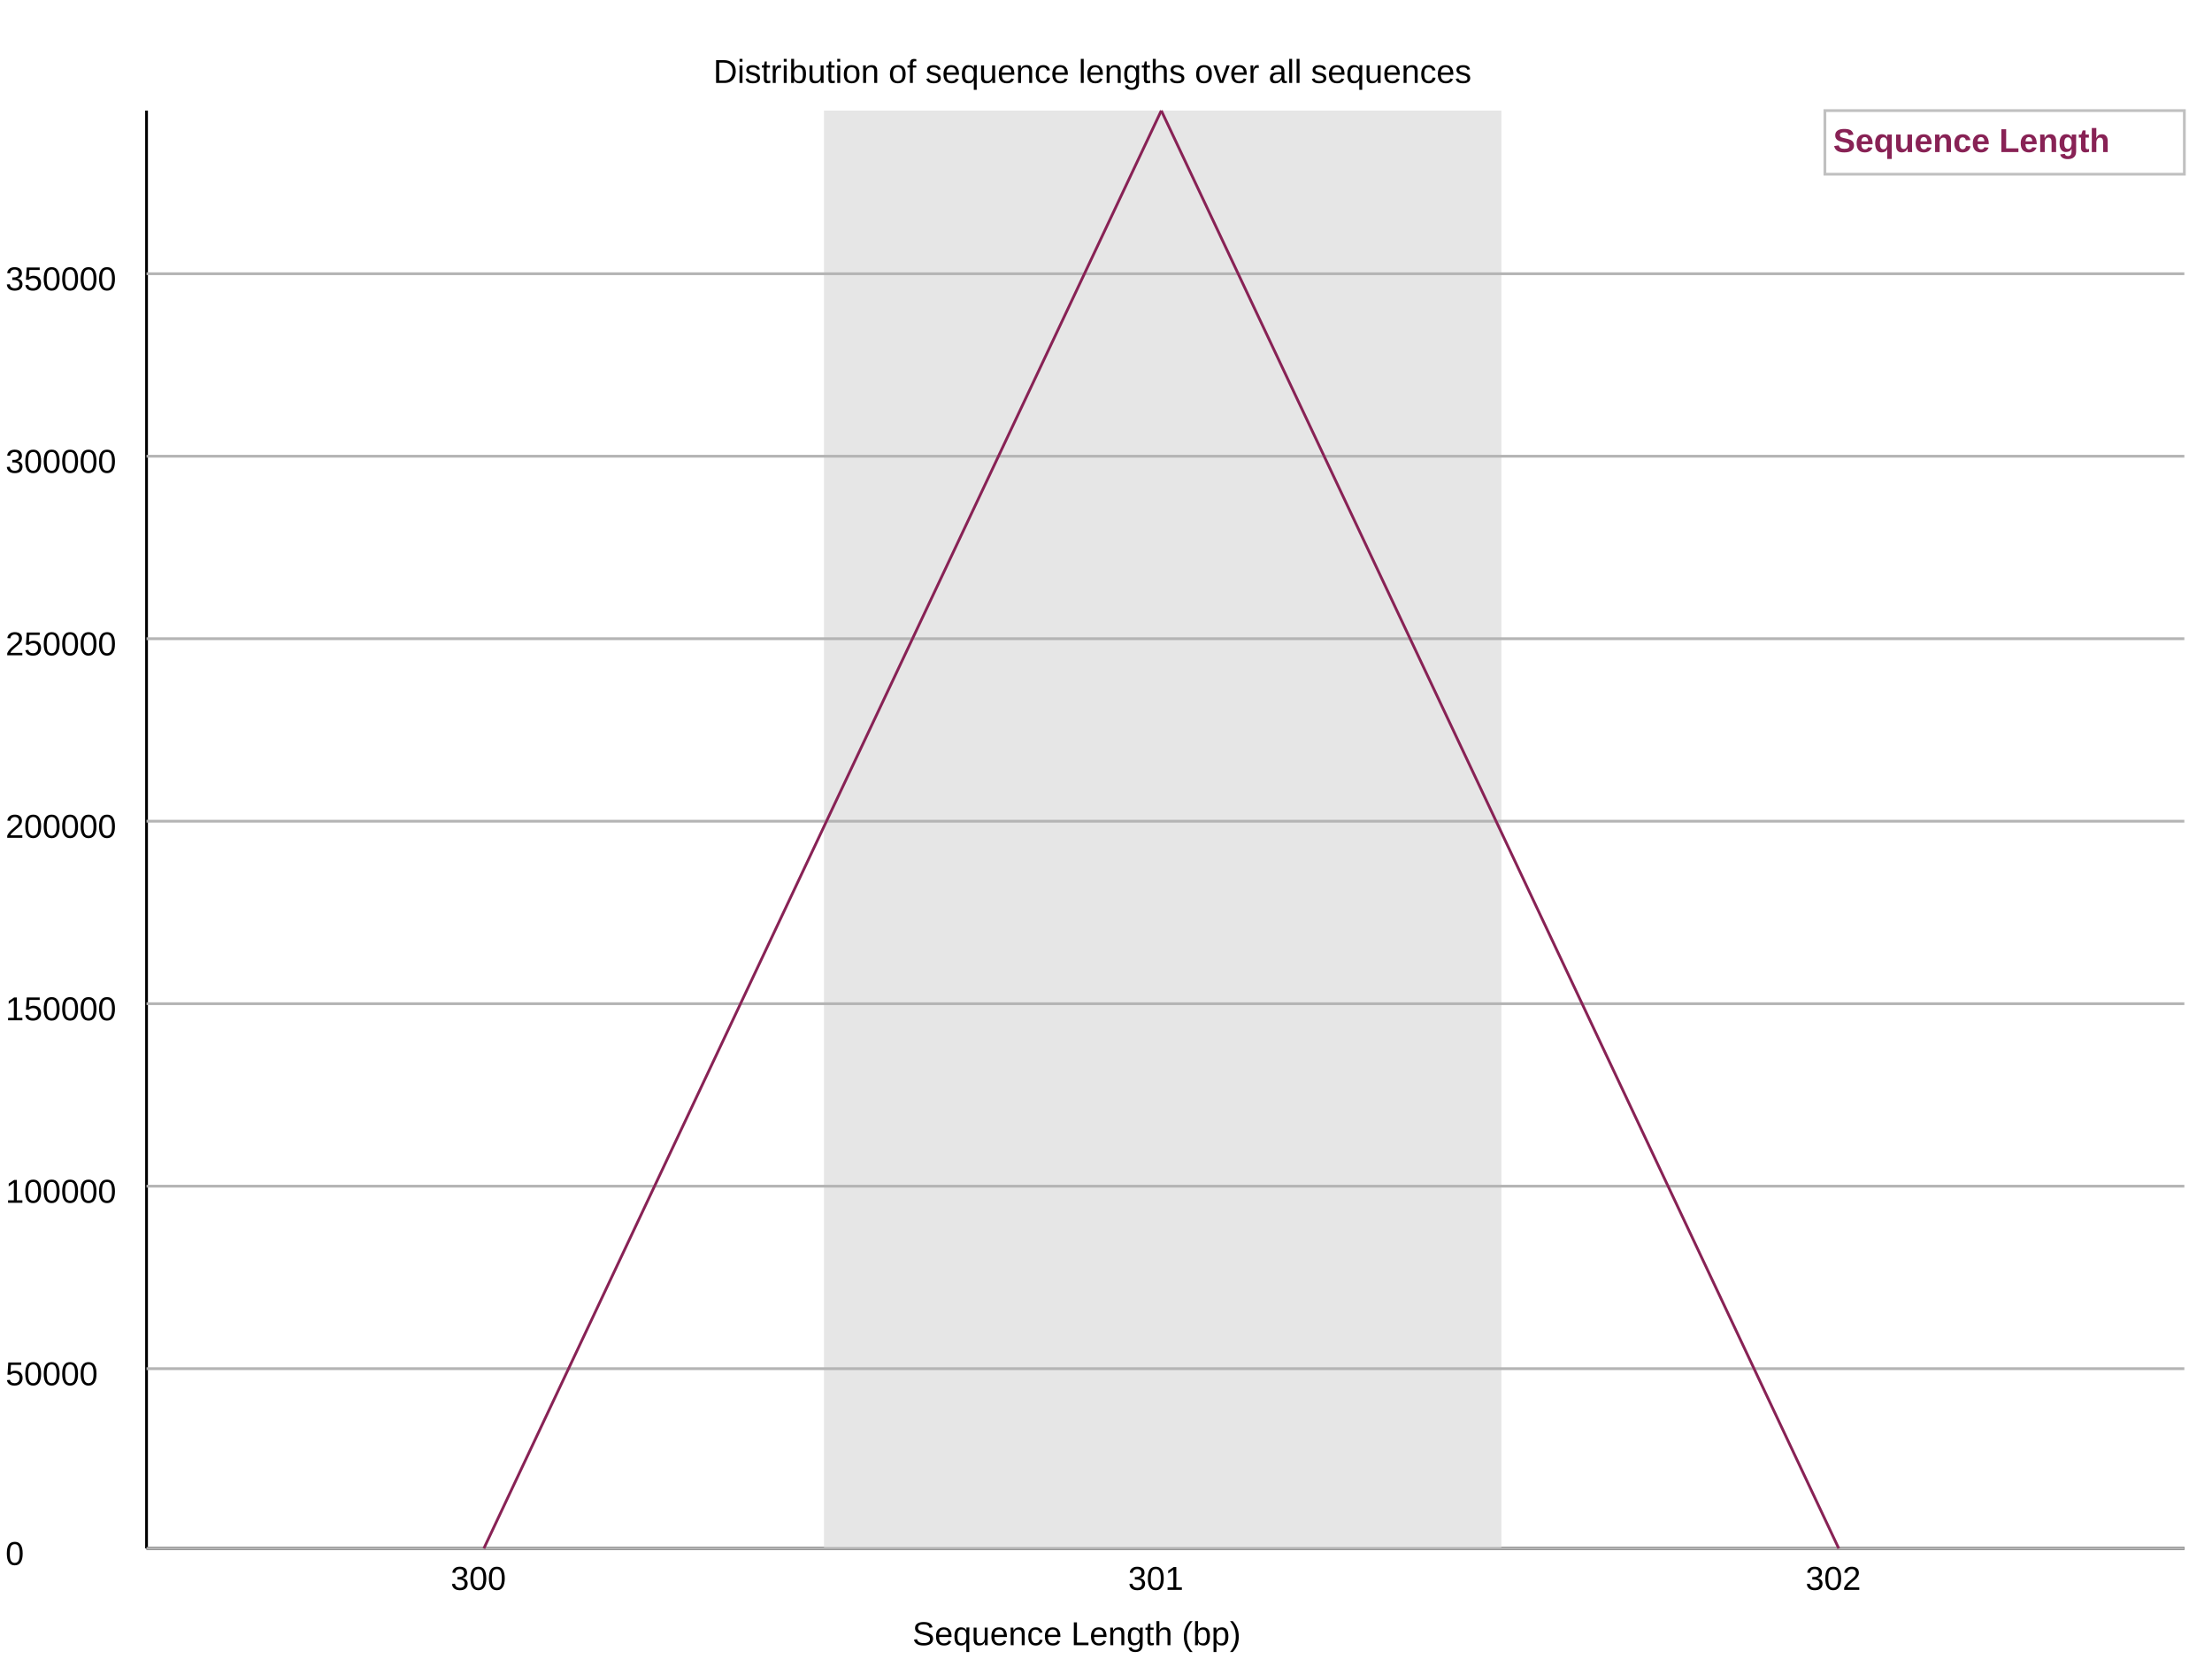
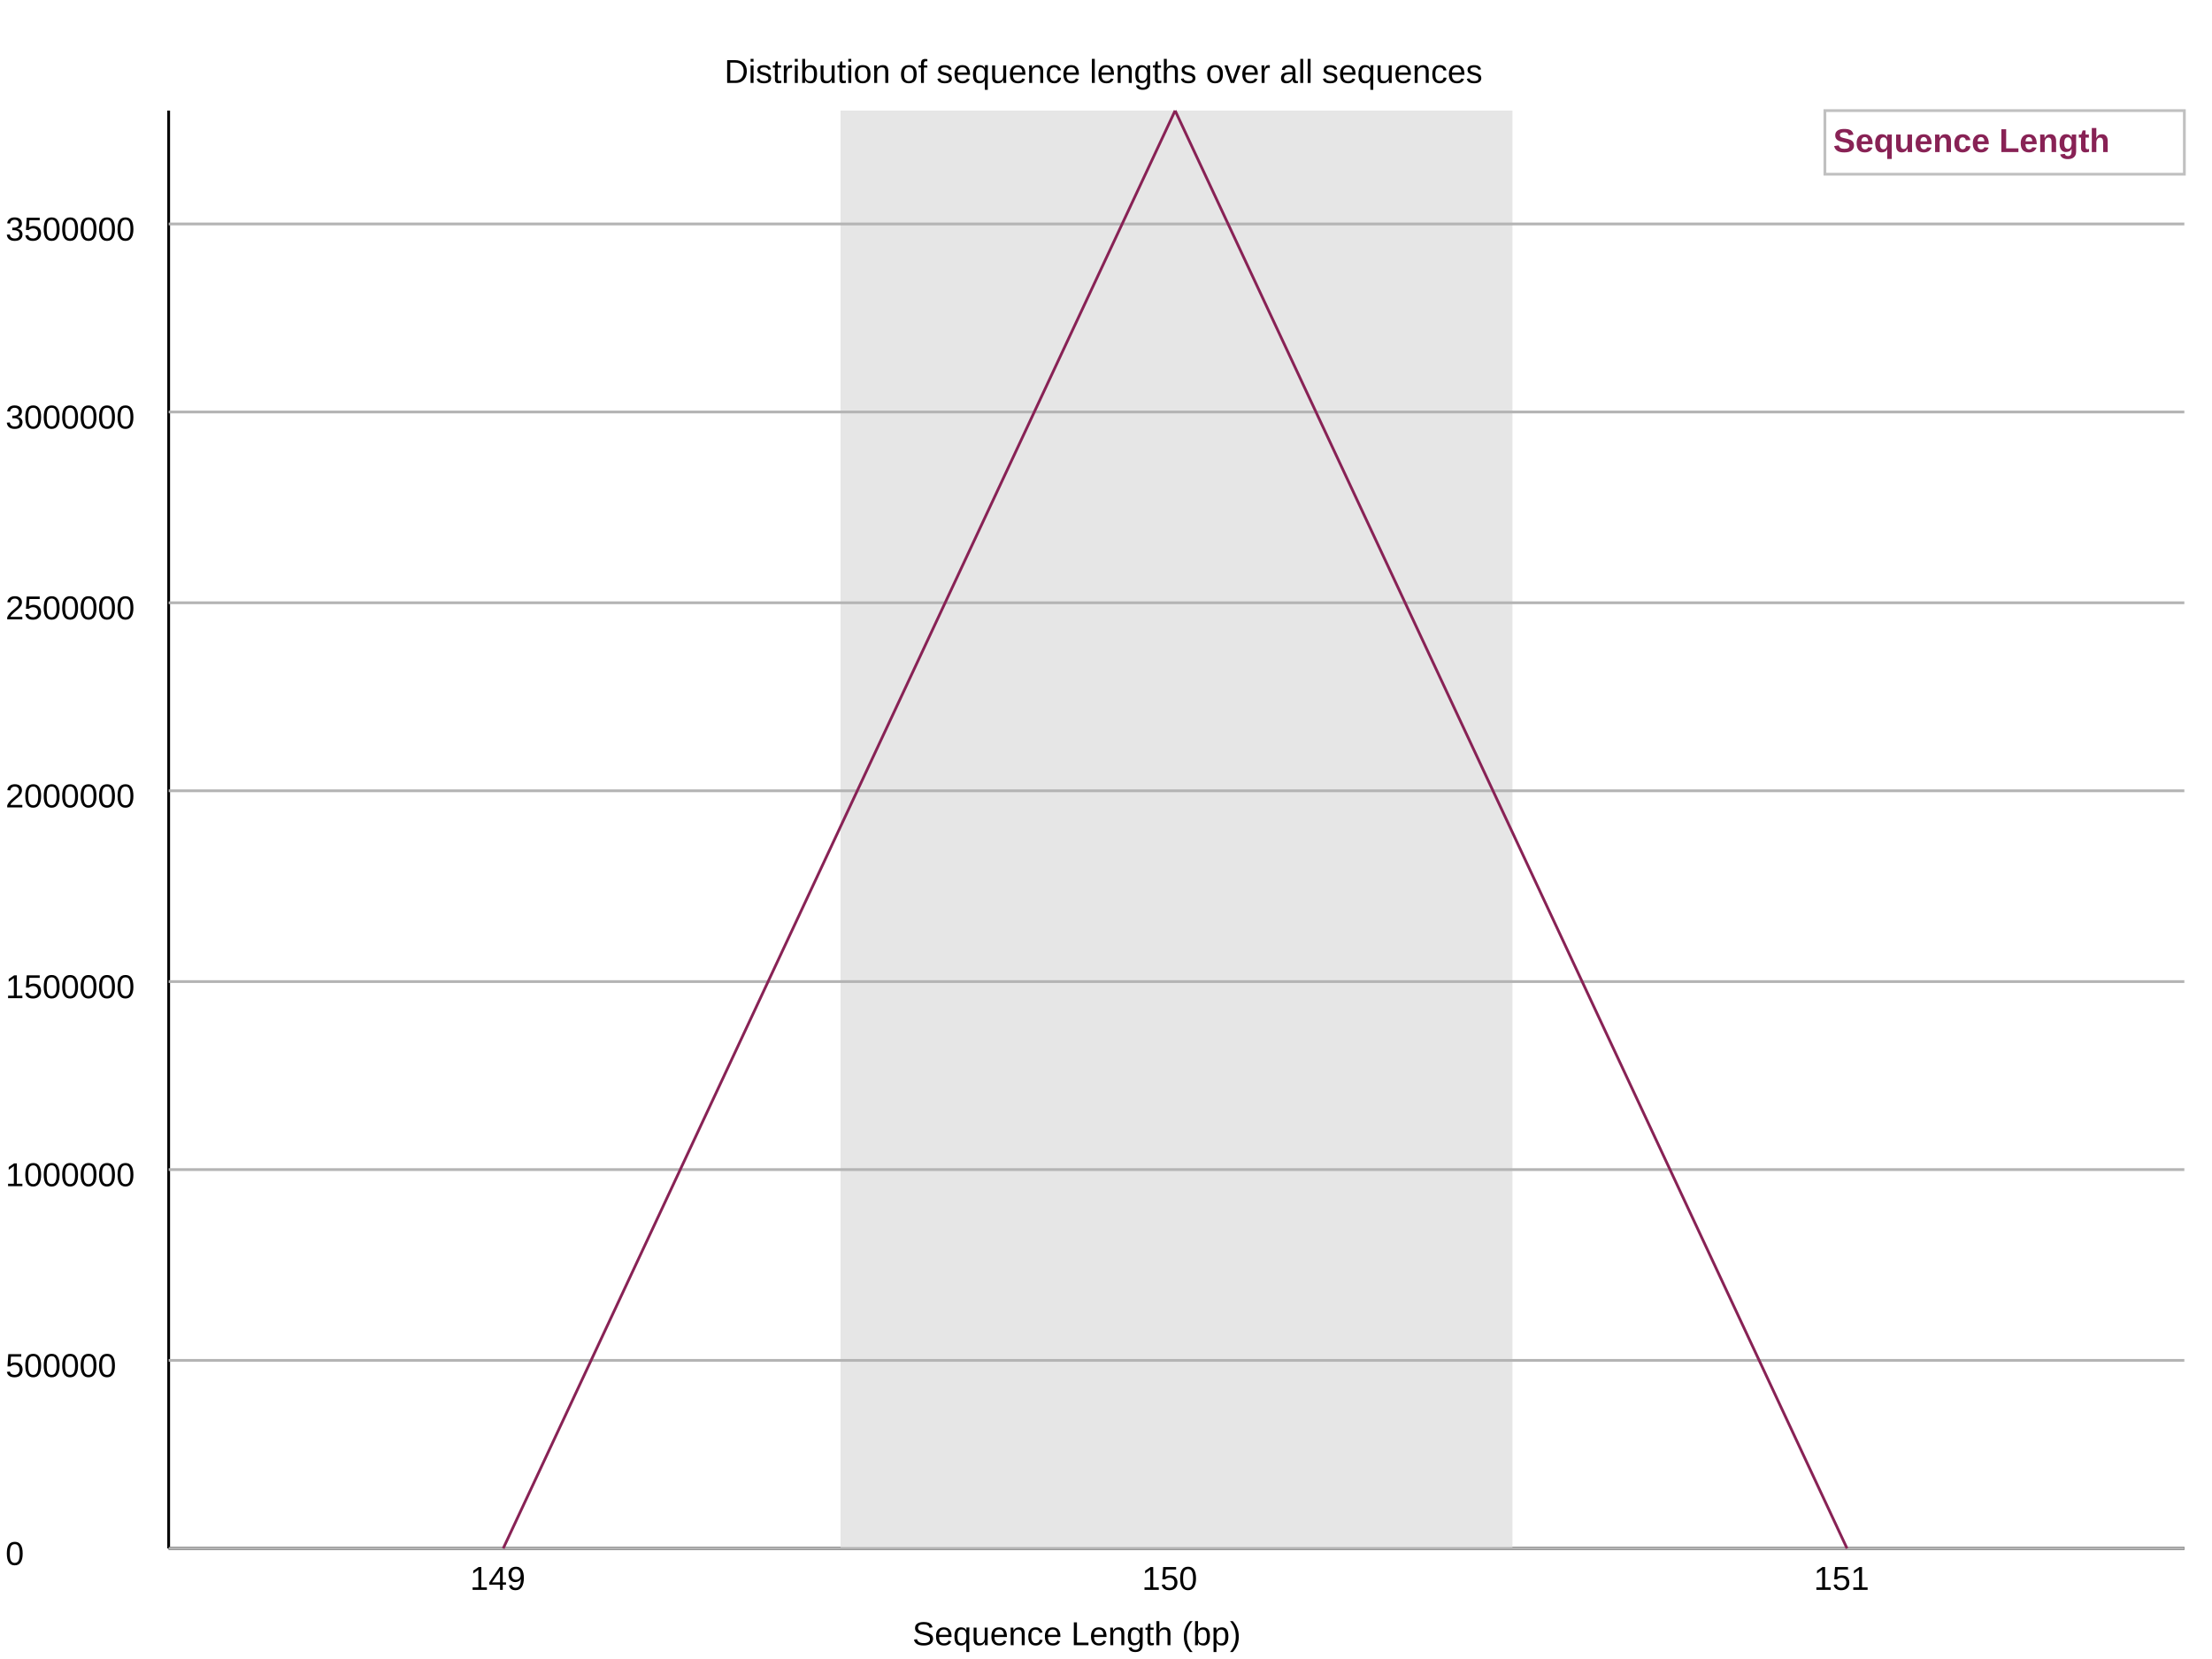
<svg xmlns="http://www.w3.org/2000/svg" width="800" height="600" version="1.1">
  <rect width="800" height="600" x="0" y="0" style="fill:rgb(238,238,238);stroke:none" />
  <rect width="800" height="600" x="0" y="0" style="fill:rgb(255,255,255);stroke:none" />
  <text x="2" y="566" fill="rgb(0,0,0)" font-family="Arial" font-size="12">0</text>
-   <text x="2" y="501" fill="rgb(0,0,0)" font-family="Arial" font-size="12">50000</text>
-   <text x="2" y="435" fill="rgb(0,0,0)" font-family="Arial" font-size="12">100000</text>
-   <text x="2" y="369" fill="rgb(0,0,0)" font-family="Arial" font-size="12">150000</text>
-   <text x="2" y="303" fill="rgb(0,0,0)" font-family="Arial" font-size="12">200000</text>
-   <text x="2" y="237" fill="rgb(0,0,0)" font-family="Arial" font-size="12">250000</text>
-   <text x="2" y="171" fill="rgb(0,0,0)" font-family="Arial" font-size="12">300000</text>
-   <text x="2" y="105" fill="rgb(0,0,0)" font-family="Arial" font-size="12">350000</text>
-   <text x="258" y="30" fill="rgb(0,0,0)" font-family="Arial" font-size="12">Distribution of sequence lengths over all sequences</text>
-   <line x1="53" y1="560" x2="790" y2="560" stroke="rgb(0,0,0)" stroke-width="1" />
-   <line x1="53" y1="560" x2="53" y2="40" stroke="rgb(0,0,0)" stroke-width="1" />
+   <text x="2" y="498" fill="rgb(0,0,0)" font-family="Arial" font-size="12">500000</text>
+   <text x="2" y="429" fill="rgb(0,0,0)" font-family="Arial" font-size="12">1000000</text>
+   <text x="2" y="361" fill="rgb(0,0,0)" font-family="Arial" font-size="12">1500000</text>
+   <text x="2" y="292" fill="rgb(0,0,0)" font-family="Arial" font-size="12">2000000</text>
+   <text x="2" y="224" fill="rgb(0,0,0)" font-family="Arial" font-size="12">2500000</text>
+   <text x="2" y="155" fill="rgb(0,0,0)" font-family="Arial" font-size="12">3000000</text>
+   <text x="2" y="87" fill="rgb(0,0,0)" font-family="Arial" font-size="12">3500000</text>
+   <text x="262" y="30" fill="rgb(0,0,0)" font-family="Arial" font-size="12">Distribution of sequence lengths over all sequences</text>
+   <line x1="61" y1="560" x2="790" y2="560" stroke="rgb(0,0,0)" stroke-width="1" />
+   <line x1="61" y1="560" x2="61" y2="40" stroke="rgb(0,0,0)" stroke-width="1" />
  <text x="330" y="595" fill="rgb(0,0,0)" font-family="Arial" font-size="12">Sequence Length (bp)</text>
-   <text x="163" y="575" fill="rgb(0,0,0)" font-family="Arial" font-size="12">300</text>
-   <rect width="245" height="520" x="298" y="40" style="fill:rgb(230,230,230);stroke:none" />
-   <text x="408" y="575" fill="rgb(0,0,0)" font-family="Arial" font-size="12">301</text>
-   <text x="653" y="575" fill="rgb(0,0,0)" font-family="Arial" font-size="12">302</text>
-   <line x1="53" y1="560" x2="790" y2="560" stroke="rgb(180,180,180)" stroke-width="1" />
-   <line x1="53" y1="495" x2="790" y2="495" stroke="rgb(180,180,180)" stroke-width="1" />
-   <line x1="53" y1="429" x2="790" y2="429" stroke="rgb(180,180,180)" stroke-width="1" />
-   <line x1="53" y1="363" x2="790" y2="363" stroke="rgb(180,180,180)" stroke-width="1" />
-   <line x1="53" y1="297" x2="790" y2="297" stroke="rgb(180,180,180)" stroke-width="1" />
-   <line x1="53" y1="231" x2="790" y2="231" stroke="rgb(180,180,180)" stroke-width="1" />
-   <line x1="53" y1="165" x2="790" y2="165" stroke="rgb(180,180,180)" stroke-width="1" />
-   <line x1="53" y1="99" x2="790" y2="99" stroke="rgb(180,180,180)" stroke-width="1" />
-   <line x1="175" y1="560" x2="420" y2="40" stroke="rgb(136,34,85)" stroke-width="1" />
-   <line x1="420" y1="40" x2="665" y2="560" stroke="rgb(136,34,85)" stroke-width="1" />
+   <text x="170" y="575" fill="rgb(0,0,0)" font-family="Arial" font-size="12">149</text>
+   <rect width="243" height="520" x="304" y="40" style="fill:rgb(230,230,230);stroke:none" />
+   <text x="413" y="575" fill="rgb(0,0,0)" font-family="Arial" font-size="12">150</text>
+   <text x="656" y="575" fill="rgb(0,0,0)" font-family="Arial" font-size="12">151</text>
+   <line x1="61" y1="560" x2="790" y2="560" stroke="rgb(180,180,180)" stroke-width="1" />
+   <line x1="61" y1="492" x2="790" y2="492" stroke="rgb(180,180,180)" stroke-width="1" />
+   <line x1="61" y1="423" x2="790" y2="423" stroke="rgb(180,180,180)" stroke-width="1" />
+   <line x1="61" y1="355" x2="790" y2="355" stroke="rgb(180,180,180)" stroke-width="1" />
+   <line x1="61" y1="286" x2="790" y2="286" stroke="rgb(180,180,180)" stroke-width="1" />
+   <line x1="61" y1="218" x2="790" y2="218" stroke="rgb(180,180,180)" stroke-width="1" />
+   <line x1="61" y1="149" x2="790" y2="149" stroke="rgb(180,180,180)" stroke-width="1" />
+   <line x1="61" y1="81" x2="790" y2="81" stroke="rgb(180,180,180)" stroke-width="1" />
+   <line x1="182" y1="560" x2="425" y2="40" stroke="rgb(136,34,85)" stroke-width="1" />
+   <line x1="425" y1="40" x2="668" y2="560" stroke="rgb(136,34,85)" stroke-width="1" />
  <rect width="130" height="23" x="660" y="40" style="fill:rgb(255,255,255);stroke:none" />
  <rect width="130" height="23" x="660" y="40" rx="0" ry="0" style="fill:none;stroke-width:1;stroke:rgb(192,192,192)" />
  <text x="663" y="55" fill="rgb(136,34,85)" font-family="Arial" font-size="12" font-weight="bold">Sequence Length</text>
</svg>
